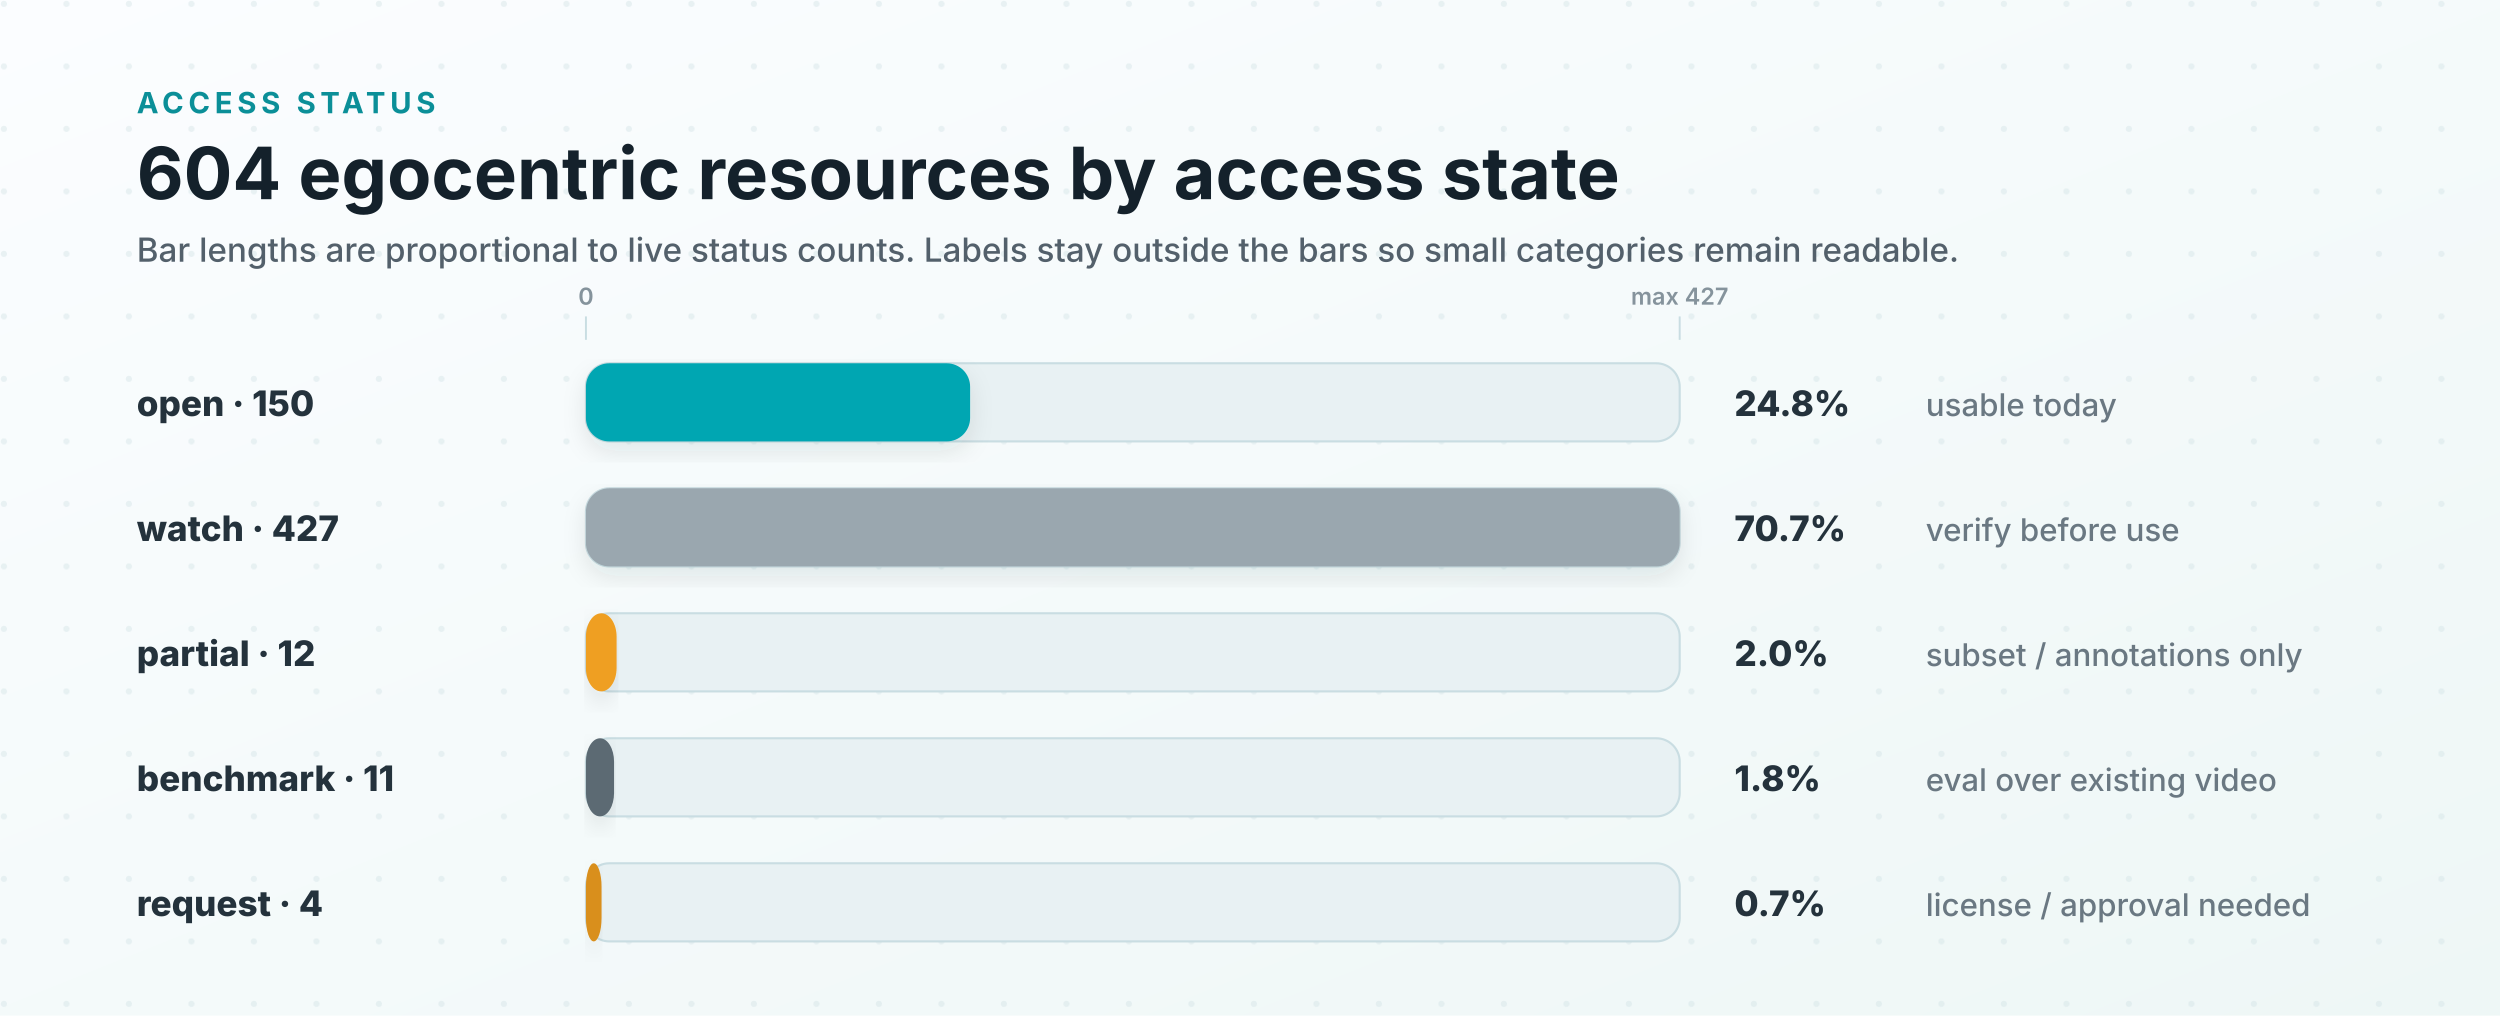
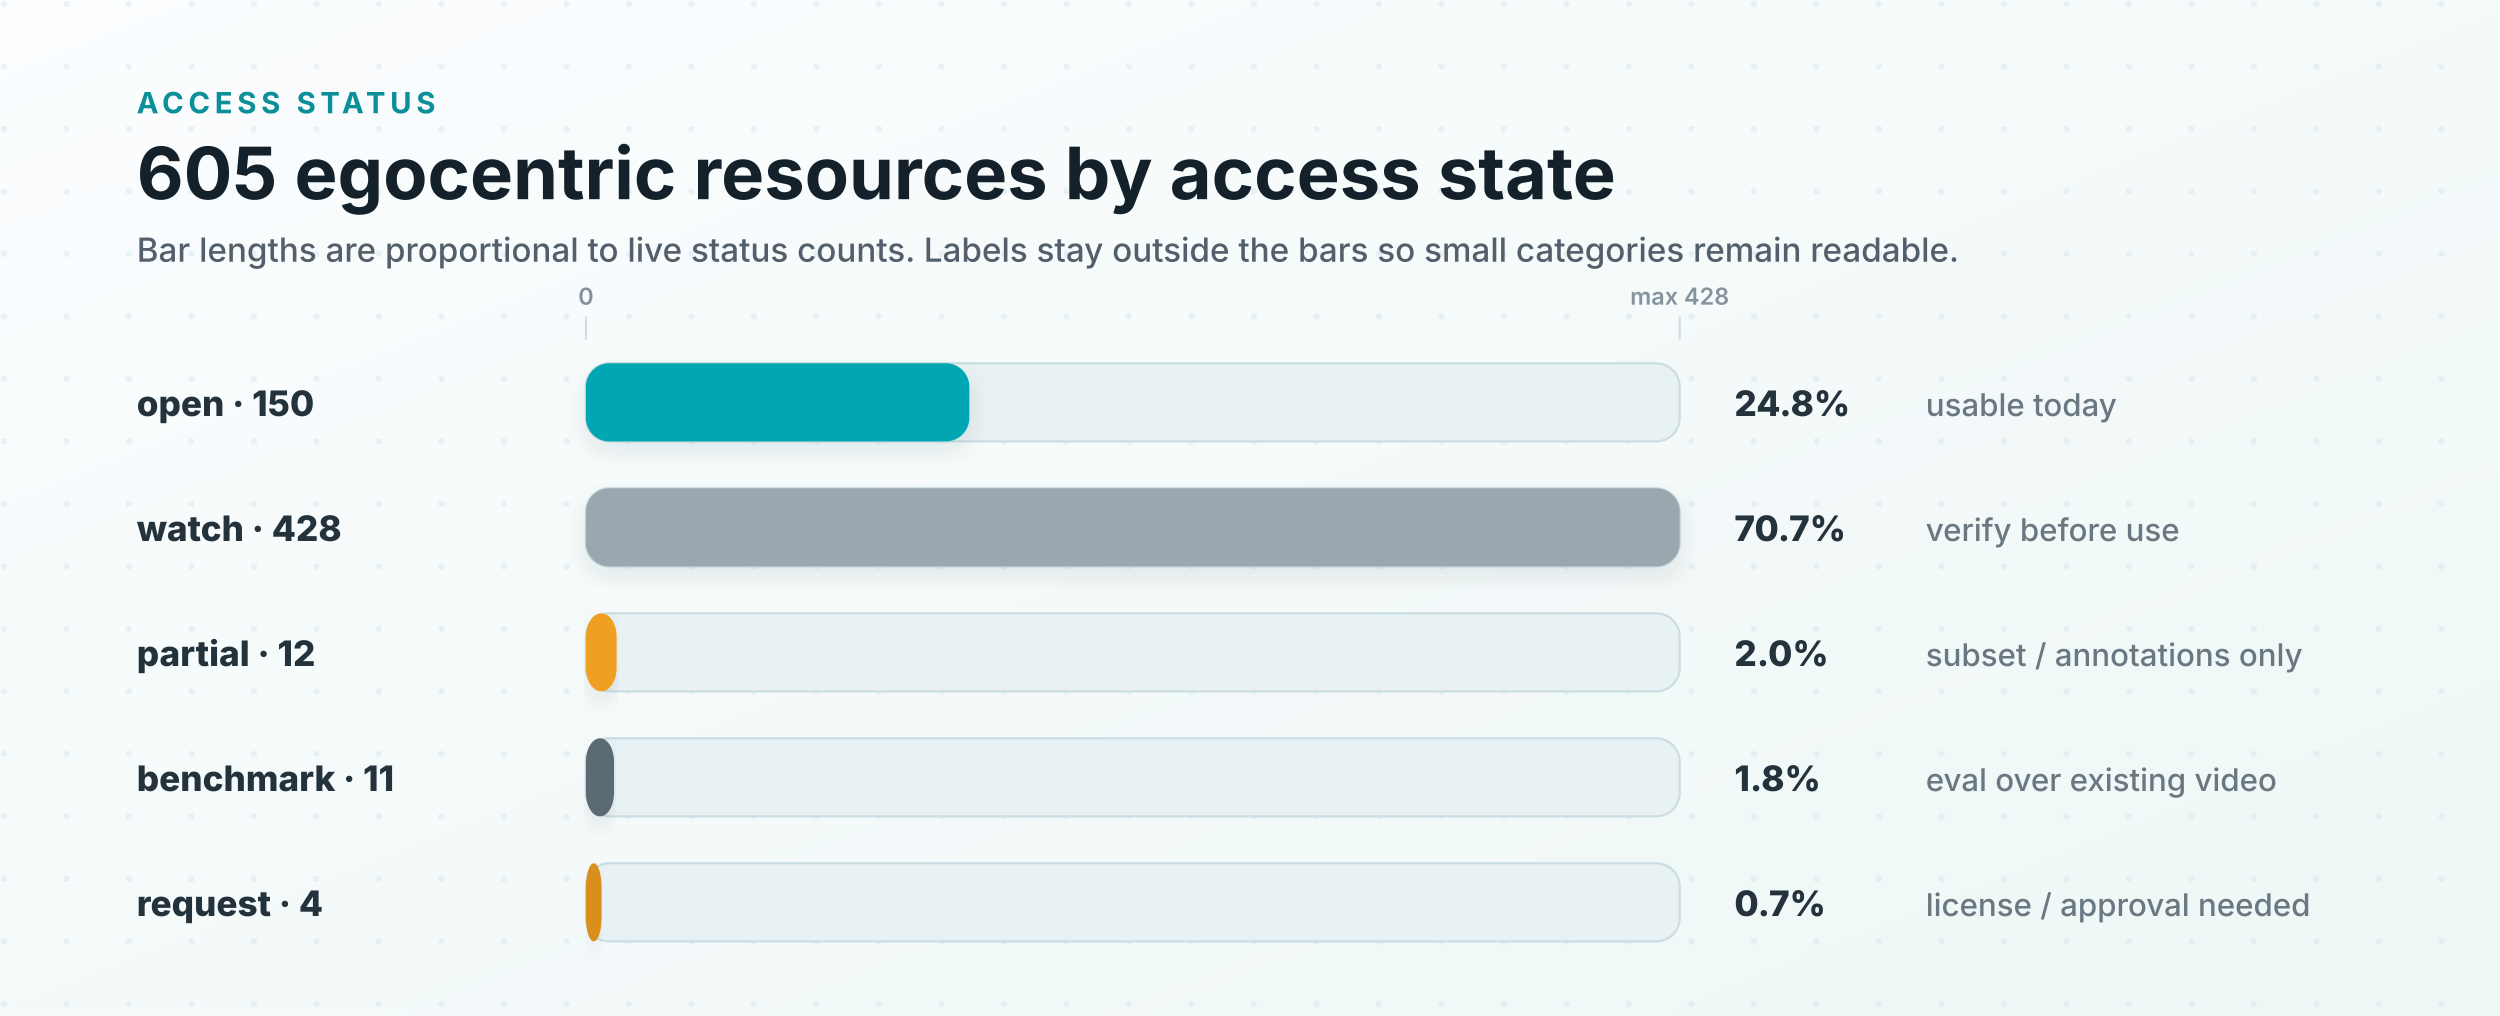
<svg xmlns="http://www.w3.org/2000/svg" viewBox="0 0 1280 520" role="img" aria-labelledby="title desc">
  <defs>
    <linearGradient id="bg" x1="0" x2="1" y1="0" y2="1">
      <stop offset="0" stop-color="#fbfdff" />
      <stop offset="1" stop-color="#eef7f6" />
    </linearGradient>
    <pattern id="dots" width="32" height="32" patternUnits="userSpaceOnUse">
      <circle cx="2" cy="2" r="1.6" fill="#cfe0e4" opacity="0.4" />
    </pattern>
    <filter id="shadow" x="-6%" y="-18%" width="112%" height="145%">
      <feDropShadow dx="0" dy="5" stdDeviation="6" flood-color="#0f2a33" flood-opacity="0.10" />
    </filter>
    <style>
      .ink { fill: #14212b; }
      .kicker { font: 700 15px system-ui, -apple-system, "Segoe UI", sans-serif; fill: #0b8f98; letter-spacing: .16em; }
      .title { font: 700 37px system-ui, -apple-system, "Segoe UI", sans-serif; }
      .subtitle { font: 500 17px system-ui, -apple-system, "Segoe UI", sans-serif; fill: #53606b; }
      .rowlabel { font: 760 18px system-ui, -apple-system, "Segoe UI", sans-serif; fill: #24323c; }
      .value { font: 760 18px system-ui, -apple-system, "Segoe UI", sans-serif; fill: #24323c; }
      .gloss { font: 520 16px system-ui, -apple-system, "Segoe UI", sans-serif; fill: #6a7882; }
      .rail { fill: #e8f1f3; stroke: #c9dde2; stroke-width: 1.1; }
      .fill { filter: url(#shadow); }
      .scale { font: 620 12px system-ui, -apple-system, "Segoe UI", sans-serif; fill: #85939c; }
      .tick { stroke: #c9dde2; stroke-width: 1; }
    </style>
  </defs>
  <rect width="1280" height="520" fill="url(#bg)" />
  <rect width="1280" height="520" fill="url(#dots)" />
  <text class="kicker" x="70" y="58">ACCESS STATUS</text>
-   <text class="title ink" x="70" y="102">604 egocentric resources by access state</text>
+   <text class="title ink" x="70" y="102">605 egocentric resources by access state</text>
  <text class="subtitle" x="70" y="134">Bar lengths are proportional to live status counts. Labels stay outside the bars so small categories remain readable.</text>
  <line class="tick" x1="300" y1="162" x2="300" y2="174" />
  <line class="tick" x1="860.0" y1="162" x2="860.0" y2="174" />
  <text class="scale" x="300" y="156" text-anchor="middle">0</text>
-   <text class="scale" x="860.0" y="156" text-anchor="middle">max 427</text>
+   <text class="scale" x="860.0" y="156" text-anchor="middle">max 428</text>
  <g>
    <text class="rowlabel" x="70" y="213">open · 150</text>
    <rect class="rail" x="300" y="186" width="560" height="40" rx="12" />
-     <rect class="fill" x="300" y="186" width="196.7" height="40" rx="12" fill="#00a6b2" />
+     <rect class="fill" x="300" y="186" width="196.3" height="40" rx="12" fill="#00a6b2" />
    <text class="value" x="888.0" y="213">24.8%</text>
    <text class="gloss" x="986.0" y="213">usable today</text>
  </g>
  <g>
-     <text class="rowlabel" x="70" y="277">watch · 427</text>
+     <text class="rowlabel" x="70" y="277">watch · 428</text>
    <rect class="rail" x="300" y="250" width="560" height="40" rx="12" />
    <rect class="fill" x="300" y="250" width="560" height="40" rx="12" fill="#9aa7af" />
    <text class="value" x="888.0" y="277">70.7%</text>
    <text class="gloss" x="986.0" y="277">verify before use</text>
  </g>
  <g>
    <text class="rowlabel" x="70" y="341">partial · 12</text>
    <rect class="rail" x="300" y="314" width="560" height="40" rx="12" />
    <rect class="fill" x="300" y="314" width="15.7" height="40" rx="12" fill="#ef9f24" />
    <text class="value" x="888.0" y="341">2.0%</text>
    <text class="gloss" x="986.0" y="341">subset / annotations only</text>
  </g>
  <g>
    <text class="rowlabel" x="70" y="405">benchmark · 11</text>
    <rect class="rail" x="300" y="378" width="560" height="40" rx="12" />
    <rect class="fill" x="300" y="378" width="14.4" height="40" rx="12" fill="#5b6b73" />
    <text class="value" x="888.0" y="405">1.8%</text>
    <text class="gloss" x="986.0" y="405">eval over existing video</text>
  </g>
  <g>
    <text class="rowlabel" x="70" y="469">request · 4</text>
    <rect class="rail" x="300" y="442" width="560" height="40" rx="12" />
    <rect class="fill" x="300" y="442" width="8" height="40" rx="12" fill="#d98f1f" />
    <text class="value" x="888.0" y="469">0.7%</text>
    <text class="gloss" x="986.0" y="469">license / approval needed</text>
  </g>
</svg>
